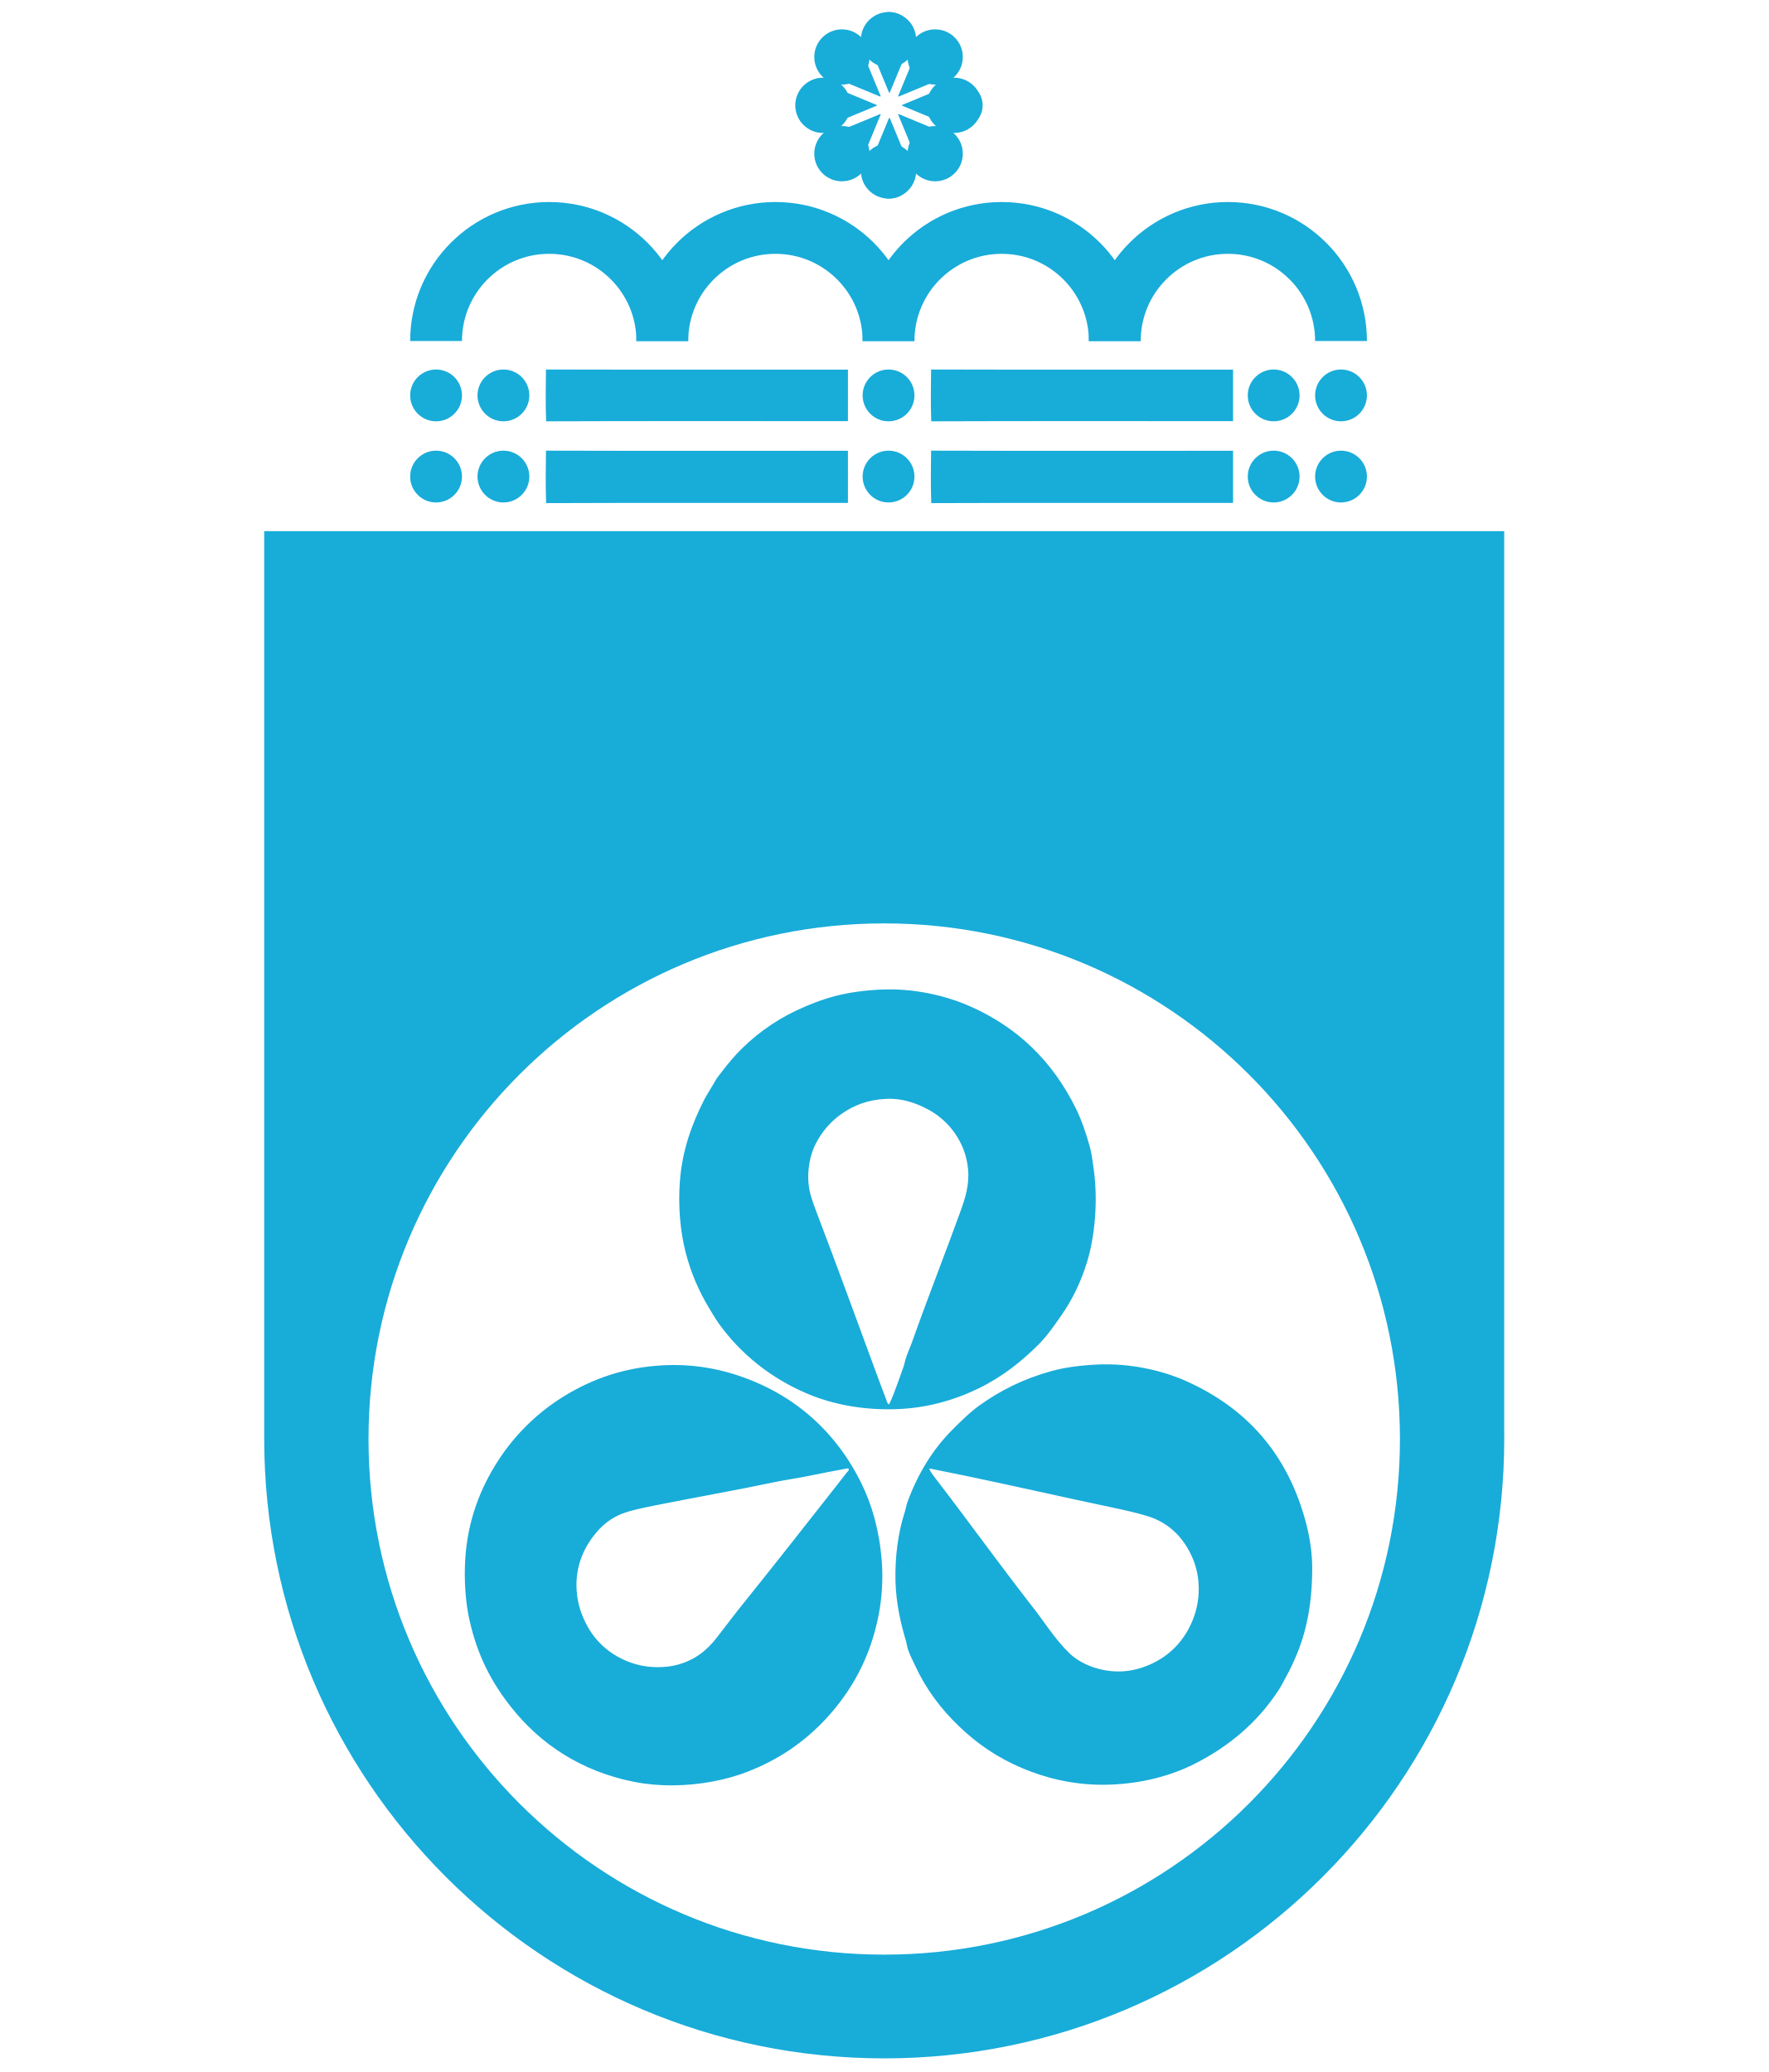
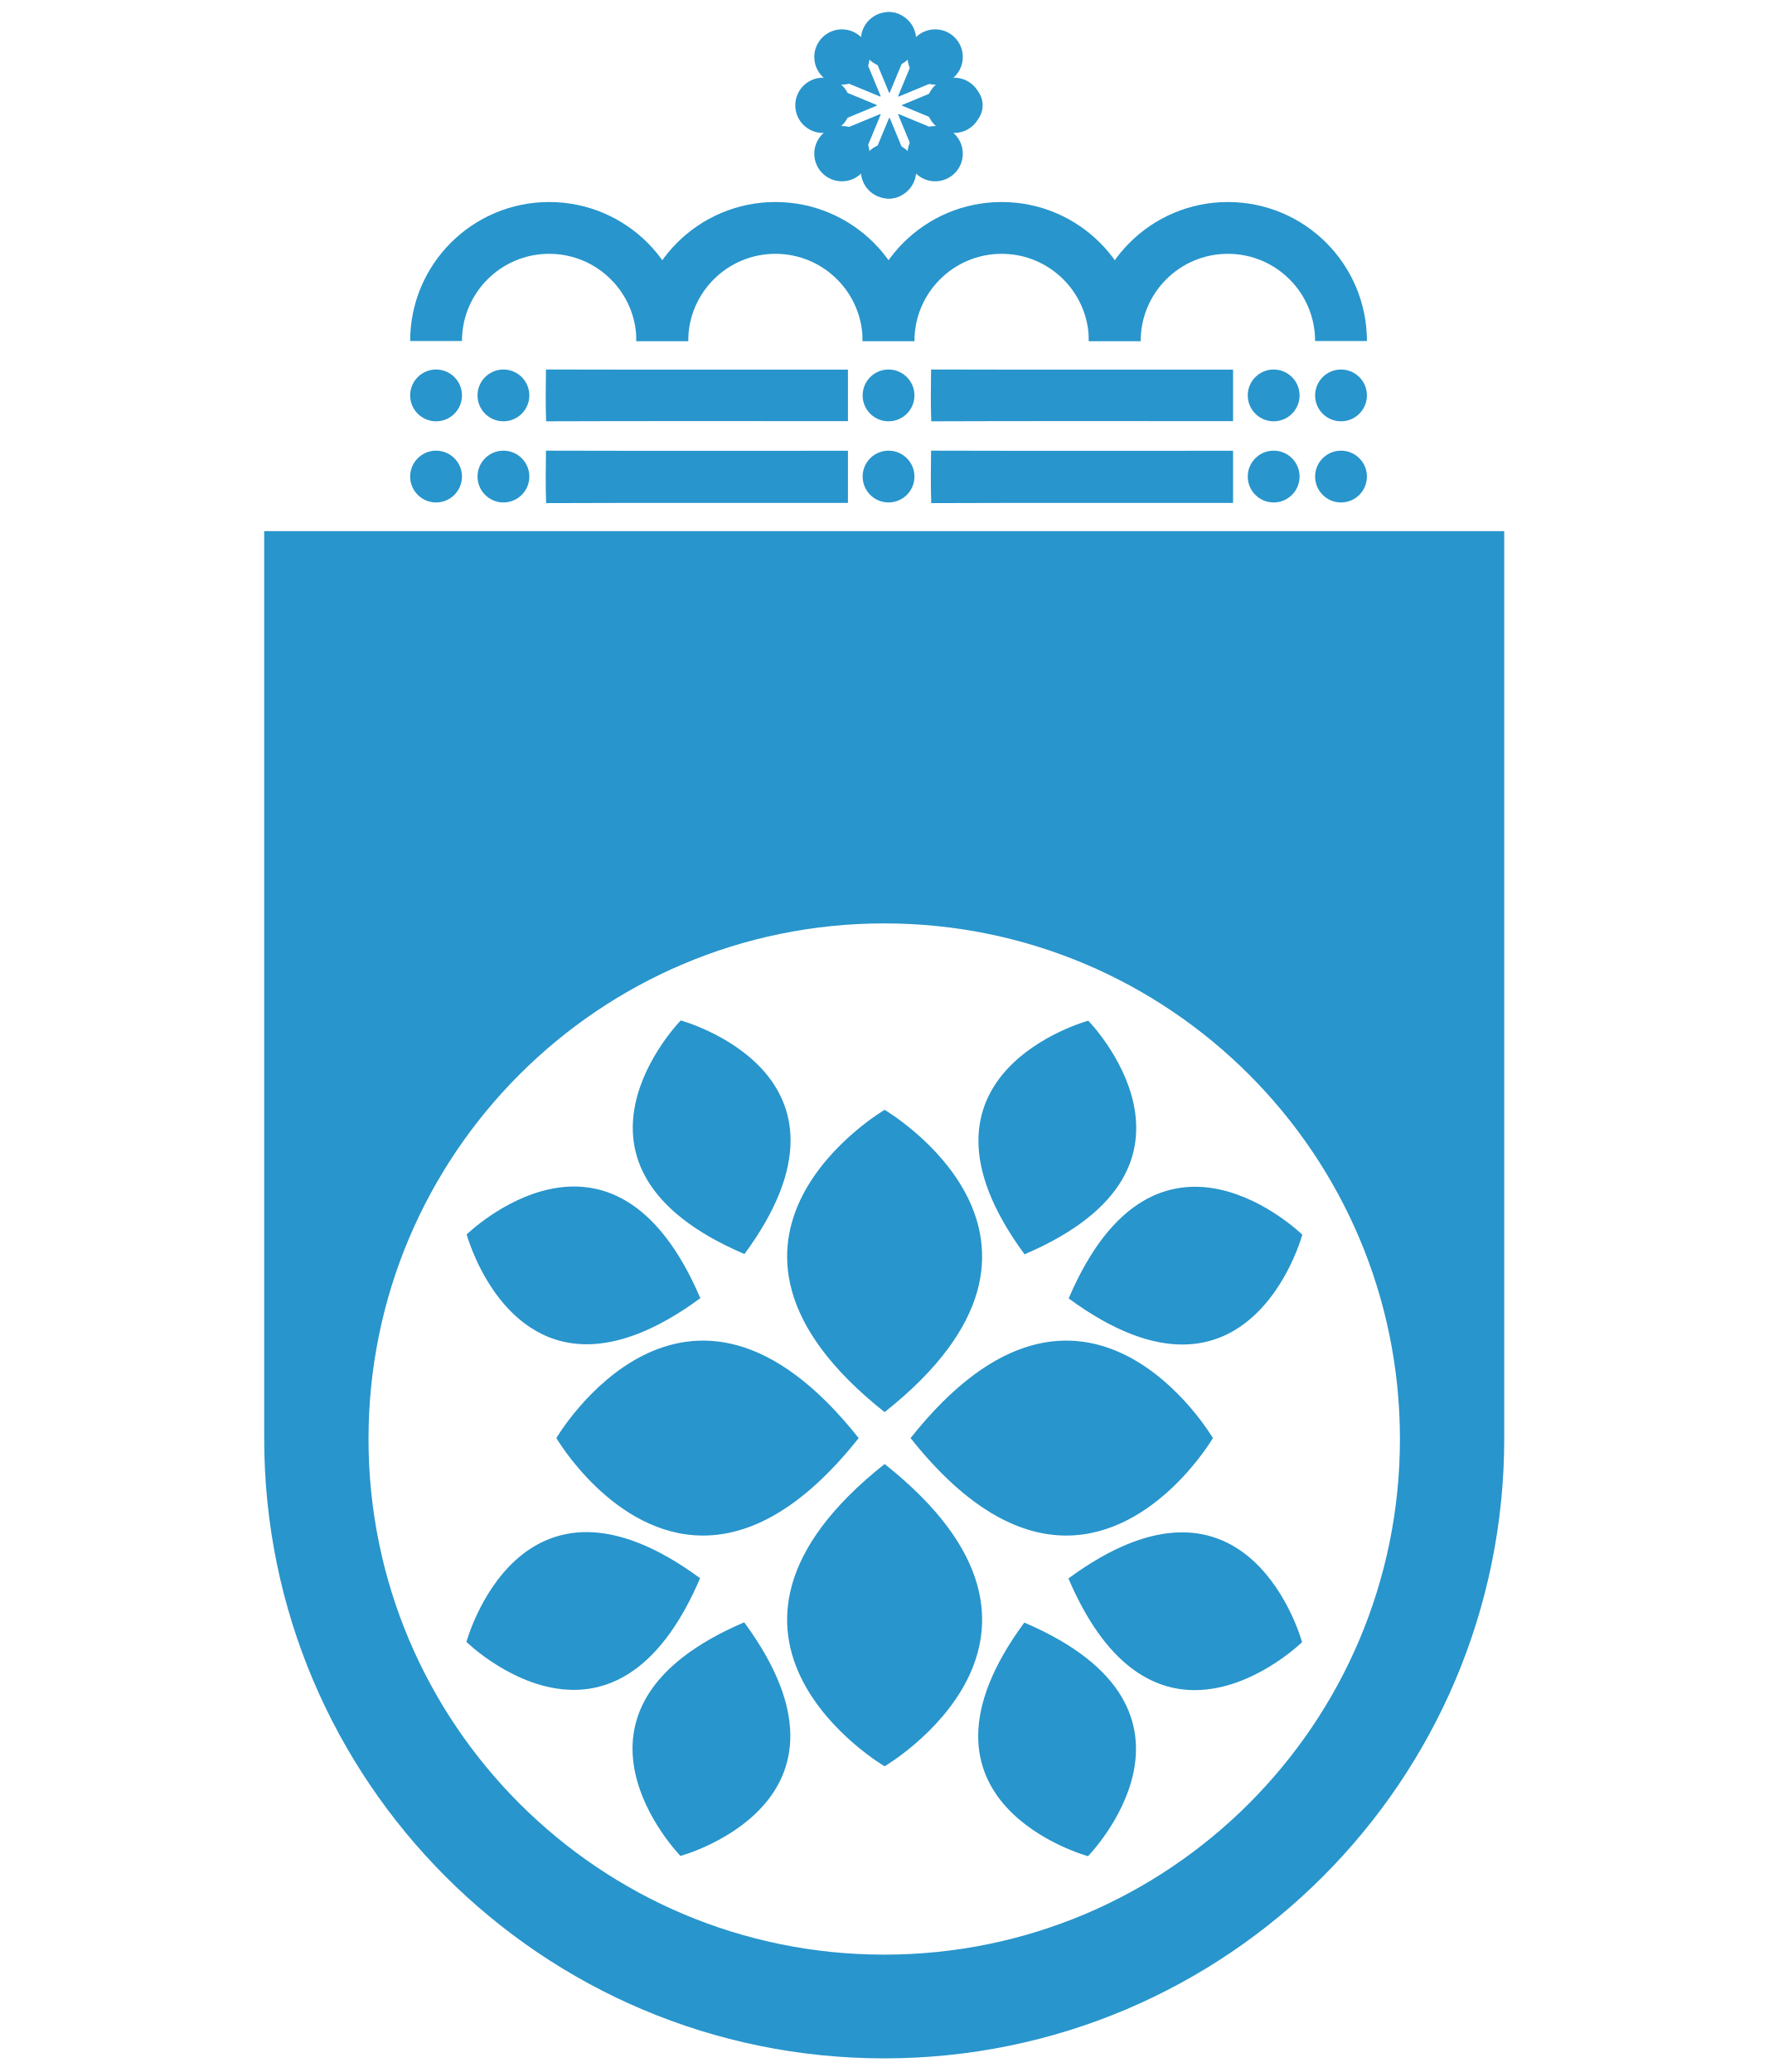
<svg xmlns="http://www.w3.org/2000/svg" width="1024" height="1200" viewBox="0 0 1024 1200">
-   <path id="Okinawa-Ocean-Expo-75" fill="#18acd9" fill-rule="evenodd" stroke="none" d="M 512 1192.105 C 313.722 1192.105 152.982 1031.366 152.982 833.088 C 152.982 832.617 152.996 832.13 152.982 831.66 L 152.982 307.625 L 871.004 307.625 L 871.004 831.66 C 871.004 832.13 871.018 832.603 871.018 833.088 C 871.018 1031.366 710.278 1192.105 512 1192.105 Z M 512 1132.029 C 676.922 1132.029 810.619 998.331 810.619 833.408 C 810.619 668.485 676.922 534.787 512 534.787 C 347.078 534.787 213.381 668.485 213.381 833.408 C 213.381 998.331 347.078 1132.029 512 1132.029 Z M 389.172 1034 C 381.859 1034.023 374.465 1033.398 367.285 1031.982 C 336.606 1025.93 313.12 1010.197 296.311 989.133 C 284.808 974.715 276.381 958.907 271.771 937.928 C 269.456 927.393 268.682 914.726 269.385 903.172 C 270.781 880.085 278.438 861.517 288.219 846.262 C 297.78 831.348 310.913 818.266 326.424 808.719 C 342.325 798.93 361.097 791.792 384.664 790.678 C 399.773 789.962 413.409 792.234 424.99 795.852 C 459.224 806.543 483.859 828.891 498.613 858.732 C 504.88 871.401 509.132 886.143 510.553 903.703 C 511.399 914.178 510.721 925.15 508.828 935.01 C 503.985 960.249 492.89 979.572 478.32 995.367 C 465.844 1008.744 451.371 1018.84 433.084 1026.012 C 420.952 1030.771 405.26 1033.95 389.172 1034 Z M 639.279 1033.65 C 621.077 1033.761 605.065 1029.593 591.877 1024.018 C 577.405 1017.903 565.661 1009.735 555.395 999.873 C 544.982 989.87 536.41 978.664 529.924 964.721 C 528.362 961.361 526.45 957.828 525.414 954.107 C 525.121 953.058 525.059 951.952 524.75 950.924 C 521.656 940.62 518.832 928.741 518.518 915.639 C 518.173 901.395 520.105 887.344 523.822 875.975 C 524.484 873.944 524.723 871.888 525.414 870.004 C 531.512 853.387 540.144 839.355 551.549 827.953 C 556.676 822.825 561.702 817.825 567.6 813.625 C 579.306 805.295 592.46 798.626 608.592 794.125 C 616.697 791.864 625.858 790.727 635.254 790.277 C 654.588 789.358 673.149 793.786 686.463 799.697 C 721.456 815.237 745.456 841.624 756.107 881.547 C 758.328 889.88 759.823 898.967 759.82 908.078 C 759.818 928.548 756.585 944.874 750.402 959.283 C 748.873 962.849 747.301 966.374 745.492 969.631 C 743.643 972.963 742.076 976.253 740.053 979.314 C 728.13 997.371 711.847 1011.407 691.502 1021.633 C 677.947 1028.45 661.334 1032.879 642.949 1033.57 C 641.716 1033.617 640.493 1033.643 639.279 1033.65 Z M 647.744 968.023 C 651.307 968.013 654.959 967.566 658.598 966.584 C 671.567 963.081 681.655 955.108 687.65 944.43 C 690.565 939.237 693.1 932.913 693.887 925.061 C 694.662 917.313 693.52 909.539 690.836 903.039 C 685.925 891.162 677.363 882.057 664.572 878.098 C 658.102 876.096 651.074 874.575 644.01 873.057 C 636.998 871.552 629.893 870.077 622.916 868.545 C 594.908 862.406 566.946 856.158 538.414 850.504 C 538.249 850.558 538.143 850.677 538.148 850.904 C 538.677 852.295 540.367 854.476 541.596 856.078 C 560.222 880.32 578.161 905.239 596.648 929.039 C 604.425 938.706 610.491 949.048 619.334 957.562 C 625.425 963.43 636.105 968.057 647.744 968.023 Z M 380.885 965.539 C 385.065 965.539 389.175 965.031 392.619 964.059 C 402.872 961.168 409.602 955.495 415.172 948.271 C 420.834 940.931 426.211 933.771 432.02 926.65 C 449.718 904.6 467.194 882.317 484.684 860.055 C 486.392 857.834 488.515 855.171 490.256 852.891 C 490.714 852.291 492.262 851.166 491.053 850.369 C 483.723 851.725 476.348 853.095 469.035 854.619 C 461.847 856.119 454.585 857.081 447.41 858.6 C 426.1 863.112 404.605 866.802 383.338 871.07 C 376.163 872.51 369.001 873.804 362.51 875.846 C 356.344 877.785 350.95 881.357 346.855 885.793 C 338.946 894.362 332.18 906.907 334.119 923.6 C 334.976 930.986 337.663 937.567 340.621 942.703 C 346.657 953.192 357 961.162 370.07 964.324 C 373.455 965.143 377.197 965.539 380.885 965.539 Z M 514.186 816.189 C 496.015 816.151 480.038 812.576 466.775 806.861 C 445.975 797.899 428.675 783.925 416.234 766.535 C 414.157 763.636 412.295 760.412 410.396 757.248 C 404.797 747.915 400.115 737.447 397.002 725.277 C 393.894 713.148 392.592 698.689 393.682 684.152 C 395.062 665.773 400.811 650.72 407.479 637.457 C 409.176 634.084 411.231 631.082 413.051 627.906 C 414.011 626.236 414.822 624.75 415.969 623.264 C 419.228 619.034 422.484 614.801 426.186 610.793 C 435.562 600.63 447.782 591.502 461.207 585.189 C 467.823 582.077 475.172 579.11 483.229 576.965 C 491.358 574.801 500.415 573.571 509.895 573.121 C 529.188 572.202 547.567 576.65 561.098 582.537 C 589.347 594.826 609.575 614.853 622.916 641.836 C 626.156 648.39 628.765 655.977 631.008 663.99 C 632.125 667.982 632.624 672.369 633.264 676.859 C 635.902 695.325 634.007 716.031 629.416 730.982 C 625.926 742.347 620.967 752.627 614.689 761.627 C 610.527 767.603 606.448 773.58 601.424 778.607 C 591.415 788.619 580.242 797.509 566.404 804.209 C 552.781 810.804 536.473 815.701 517.85 816.148 C 516.619 816.178 515.397 816.192 514.186 816.189 Z M 514.799 813.363 C 516.805 809.423 518.247 805.144 519.842 800.893 C 521.048 797.666 522.191 794.268 523.289 791.207 C 523.718 790.011 523.853 788.897 524.219 787.625 C 525.23 784.094 526.93 780.591 528.199 777.012 C 537.085 751.897 547.098 726.568 556.057 701.795 C 558.793 694.235 561.355 686.495 560.566 677.387 C 559.813 668.669 556.717 661.73 552.604 655.895 C 548.712 650.374 543.16 645.507 536.82 642.234 C 530.527 638.983 522.673 635.949 513.207 636.396 C 502.187 636.917 494.374 640.22 487.604 644.887 C 481.05 649.407 475.778 655.413 472.082 662.93 C 468.397 670.425 466.688 681.547 469.166 691.184 C 470.243 695.373 471.86 699.6 473.408 703.654 C 484.29 732.132 494.766 760.984 505.246 789.35 C 507.882 796.484 510.563 803.802 513.207 810.709 C 513.551 811.607 513.717 812.965 514.799 813.363 Z" />
+   <g id="Group" />
+   <path id="Okinawa-Ocean-Expo-75" fill="#2895cc" stroke="none" d="M 512 1192.105 C 313.722 1192.105 152.982 1031.366 152.982 833.088 C 152.982 832.617 152.996 832.13 152.982 831.66 L 152.982 307.625 L 871.004 307.625 L 871.004 831.66 C 871.004 832.13 871.018 832.603 871.018 833.088 C 871.018 1031.366 710.278 1192.105 512 1192.105 Z M 512 1132.029 C 676.922 1132.029 810.619 998.33 810.619 833.408 C 810.619 668.485 676.922 534.787 512 534.787 C 347.078 534.787 213.381 668.485 213.381 833.408 C 213.381 998.33 347.078 1132.029 512 1132.029 Z M 630.016 1075 C 630.016 1075 516.166 1044.295 593.107 939.711 C 712.501 990.738 630.016 1075 630.016 1075 Z M 394.021 1074.857 C 394.021 1074.857 311.536 990.595 430.93 939.568 C 507.871 1044.153 394.021 1074.857 394.021 1074.857 Z M 512.232 1022.949 C 512.232 1022.949 385.217 948.562 512.232 847.889 C 639.248 948.57 512.232 1022.949 512.232 1022.949 Z M 692.162 978.83 C 667.627 978.97 640.185 964.529 618.658 914.16 C 723.242 837.219 753.947 951.068 753.947 951.068 C 753.947 951.068 725.784 978.639 692.162 978.83 Z M 331.875 978.688 C 298.253 978.496 270.09 950.926 270.09 950.926 C 270.09 950.926 300.795 837.077 405.379 914.018 C 383.852 964.387 356.41 978.827 331.875 978.688 Z M 407.379 889.316 C 355.334 889.538 322.148 832.865 322.148 832.865 C 322.148 832.865 396.536 705.849 497.209 832.865 C 463.78 875.038 433.249 889.206 407.379 889.316 Z M 617.082 889.316 C 591.212 889.206 560.682 875.038 527.256 832.865 C 627.937 705.849 702.316 832.865 702.316 832.865 C 702.316 832.865 669.127 889.538 617.082 889.316 Z M 512.232 817.834 C 385.217 717.153 512.232 642.773 512.232 642.773 C 512.232 642.773 639.248 717.161 512.232 817.834 Z M 684.883 778.676 C 667.147 778.753 645.355 771.518 618.801 751.982 C 669.828 632.589 754.09 715.074 754.09 715.074 C 754.09 715.074 736.998 778.448 684.883 778.676 Z M 339.439 778.533 C 287.324 778.306 270.232 714.932 270.232 714.932 C 270.232 714.932 354.495 632.447 405.521 751.84 C 378.967 771.376 357.175 778.611 339.439 778.533 Z M 593.252 726.432 C 516.311 621.847 630.158 591.143 630.158 591.143 C 630.158 591.143 712.645 675.405 593.252 726.432 Z M 431.072 726.289 C 311.679 675.262 394.164 591 394.164 591 C 394.164 591 508.013 621.705 431.072 726.289 Z" />
  <g id="Group-copy">
    <path id="svg6-copy-6" fill="#f3852b" stroke="none" visibility="hidden" d="M 316.515 308 C 315.671 302.338 316.063 296.662 316.304 291 C 448.862 291.096 581.42 291.022 713.977 291.037 C 714.008 296.677 714.008 302.309 713.977 307.941 C 581.48 307.978 448.983 307.867 316.515 308 Z" />
-     <path id="svg6-copy-2" fill="#18acd9" stroke="none" d="M 316.227 291.38 C 315.855 281.262 316.028 271.118 316.134 261 C 374.419 261.172 432.705 261.04 490.99 261.066 C 491.003 271.144 491.003 281.209 490.99 291.274 C 432.731 291.34 374.472 291.142 316.227 291.38 Z" />
-     <path id="svg6-copy-4" fill="#18acd9" stroke="none" d="M 539.227 291.38 C 538.855 281.262 539.028 271.118 539.134 261 C 597.419 261.172 655.705 261.04 713.99 261.066 C 714.003 271.144 714.003 281.209 713.99 291.274 C 655.731 291.34 597.472 291.142 539.227 291.38 Z" />
-     <path id="svg6-copy-3" fill="#18acd9" stroke="none" d="M 316.227 244 C 315.855 234.009 316.028 223.991 316.134 214 C 374.419 214.17 432.705 214.039 490.99 214.065 C 491.003 224.017 491.003 233.956 490.99 243.895 C 432.731 243.961 374.472 243.765 316.227 244 Z" />
-     <path id="svg6-copy-5" fill="#18acd9" stroke="none" d="M 539.227 244 C 538.855 234.009 539.028 223.991 539.134 214 C 597.419 214.17 655.705 214.039 713.99 214.065 C 714.003 224.017 714.003 233.956 713.99 243.895 C 655.731 243.961 597.472 243.765 539.227 244 Z" />
-     <g id="Group">
-       <path id="Shape-copy-12" fill="#18acd9" fill-rule="evenodd" stroke="none" d="M 267.5 229 C 267.5 220.716 260.784 214 252.5 214 C 244.216 214 237.5 220.716 237.5 229 C 237.5 237.284 244.216 244 252.5 244 C 260.784 244 267.5 237.284 267.5 229 Z" />
-       <path id="Shape-copy-15" fill="#18acd9" fill-rule="evenodd" stroke="none" d="M 306.5 229 C 306.5 220.716 299.784 214 291.5 214 C 283.216 214 276.5 220.716 276.5 229 C 276.5 237.284 283.216 244 291.5 244 C 299.784 244 306.5 237.284 306.5 229 Z" />
-       <path id="Shape-copy-17" fill="#18acd9" fill-rule="evenodd" stroke="none" d="M 267.5 276 C 267.5 267.716 260.784 261 252.5 261 C 244.216 261 237.5 267.716 237.5 276 C 237.5 284.284 244.216 291 252.5 291 C 260.784 291 267.5 284.284 267.5 276 Z" />
-       <path id="Shape-copy-16" fill="#18acd9" fill-rule="evenodd" stroke="none" d="M 306.5 276 C 306.5 267.716 299.784 261 291.5 261 C 283.216 261 276.5 267.716 276.5 276 C 276.5 284.284 283.216 291 291.5 291 C 299.784 291 306.5 284.284 306.5 276 Z" />
-       <path id="Shape-copy-19" fill="#18acd9" fill-rule="evenodd" stroke="none" d="M 752.5 276 C 752.5 267.716 745.784 261 737.5 261 C 729.216 261 722.5 267.716 722.5 276 C 722.5 284.284 729.216 291 737.5 291 C 745.784 291 752.5 284.284 752.5 276 Z" />
-       <path id="Shape-copy-18" fill="#18acd9" fill-rule="evenodd" stroke="none" d="M 791.5 276 C 791.5 267.716 784.784 261 776.5 261 C 768.216 261 761.5 267.716 761.5 276 C 761.5 284.284 768.216 291 776.5 291 C 784.784 291 791.5 284.284 791.5 276 Z" />
-       <path id="Shape-copy-13" fill="#18acd9" fill-rule="evenodd" stroke="none" d="M 791.5 229 C 791.5 220.716 784.784 214 776.5 214 C 768.216 214 761.5 220.716 761.5 229 C 761.5 237.284 768.216 244 776.5 244 C 784.784 244 791.5 237.284 791.5 229 Z" />
-       <path id="Shape-copy-14" fill="#18acd9" fill-rule="evenodd" stroke="none" d="M 752.5 229 C 752.5 220.716 745.784 214 737.5 214 C 729.216 214 722.5 220.716 722.5 229 C 722.5 237.284 729.216 244 737.5 244 C 745.784 244 752.5 237.284 752.5 229 Z" />
-       <path id="Shape-copy-20" fill="#18acd9" fill-rule="evenodd" stroke="none" d="M 529.5 229 C 529.5 220.716 522.784 214 514.5 214 C 506.216 214 499.5 220.716 499.5 229 C 499.5 237.284 506.216 244 514.5 244 C 522.784 244 529.5 237.284 529.5 229 Z" />
-       <path id="Shape-copy-21" fill="#18acd9" fill-rule="evenodd" stroke="none" d="M 529.5 276 C 529.5 267.716 522.784 261 514.5 261 C 506.216 261 499.5 267.716 499.5 276 C 499.5 284.284 506.216 291 514.5 291 C 522.784 291 529.5 284.284 529.5 276 Z" />
+     <path id="svg6-copy-2" fill="#2895cc" stroke="none" d="M 316.227 291.38 C 315.855 281.262 316.028 271.118 316.134 261 C 374.419 261.172 432.705 261.04 490.99 261.066 C 491.003 271.144 491.003 281.209 490.99 291.274 C 432.731 291.34 374.472 291.142 316.227 291.38 Z" />
+     <path id="svg6-copy-4" fill="#2895cc" stroke="none" d="M 539.227 291.38 C 538.855 281.262 539.028 271.118 539.134 261 C 597.419 261.172 655.705 261.04 713.99 261.066 C 714.003 271.144 714.003 281.209 713.99 291.274 C 655.731 291.34 597.472 291.142 539.227 291.38 Z" />
+     <path id="svg6-copy-3" fill="#2895cc" stroke="none" d="M 316.227 244 C 315.855 234.009 316.028 223.991 316.134 214 C 374.419 214.17 432.705 214.039 490.99 214.065 C 491.003 224.017 491.003 233.956 490.99 243.895 C 432.731 243.961 374.472 243.765 316.227 244 Z" />
+     <path id="svg6-copy-5" fill="#2895cc" stroke="none" d="M 539.227 244 C 538.855 234.009 539.028 223.991 539.134 214 C 597.419 214.17 655.705 214.039 713.99 214.065 C 714.003 224.017 714.003 233.956 713.99 243.895 C 655.731 243.961 597.472 243.765 539.227 244 Z" />
+     <g id="g1">
+       <path id="Shape-copy-12" fill="#2895cc" fill-rule="evenodd" stroke="none" d="M 267.5 229 C 267.5 220.716 260.784 214 252.5 214 C 244.216 214 237.5 220.716 237.5 229 C 237.5 237.284 244.216 244 252.5 244 C 260.784 244 267.5 237.284 267.5 229 Z" />
+       <path id="Shape-copy-15" fill="#2895cc" fill-rule="evenodd" stroke="none" d="M 306.5 229 C 306.5 220.716 299.784 214 291.5 214 C 283.216 214 276.5 220.716 276.5 229 C 276.5 237.284 283.216 244 291.5 244 C 299.784 244 306.5 237.284 306.5 229 Z" />
+       <path id="Shape-copy-17" fill="#2895cc" fill-rule="evenodd" stroke="none" d="M 267.5 276 C 267.5 267.716 260.784 261 252.5 261 C 244.216 261 237.5 267.716 237.5 276 C 237.5 284.284 244.216 291 252.5 291 C 260.784 291 267.5 284.284 267.5 276 Z" />
+       <path id="Shape-copy-16" fill="#2895cc" fill-rule="evenodd" stroke="none" d="M 306.5 276 C 306.5 267.716 299.784 261 291.5 261 C 283.216 261 276.5 267.716 276.5 276 C 276.5 284.284 283.216 291 291.5 291 C 299.784 291 306.5 284.284 306.5 276 Z" />
+       <path id="Shape-copy-19" fill="#2895cc" fill-rule="evenodd" stroke="none" d="M 752.5 276 C 752.5 267.716 745.784 261 737.5 261 C 729.216 261 722.5 267.716 722.5 276 C 722.5 284.284 729.216 291 737.5 291 C 745.784 291 752.5 284.284 752.5 276 Z" />
+       <path id="Shape-copy-18" fill="#2895cc" fill-rule="evenodd" stroke="none" d="M 791.5 276 C 791.5 267.716 784.784 261 776.5 261 C 768.216 261 761.5 267.716 761.5 276 C 761.5 284.284 768.216 291 776.5 291 C 784.784 291 791.5 284.284 791.5 276 Z" />
+       <path id="Shape-copy-13" fill="#2895cc" fill-rule="evenodd" stroke="none" d="M 791.5 229 C 791.5 220.716 784.784 214 776.5 214 C 768.216 214 761.5 220.716 761.5 229 C 761.5 237.284 768.216 244 776.5 244 C 784.784 244 791.5 237.284 791.5 229 Z" />
+       <path id="Shape-copy-14" fill="#2895cc" fill-rule="evenodd" stroke="none" d="M 752.5 229 C 752.5 220.716 745.784 214 737.5 214 C 729.216 214 722.5 220.716 722.5 229 C 722.5 237.284 729.216 244 737.5 244 C 745.784 244 752.5 237.284 752.5 229 Z" />
+       <path id="Shape-copy-20" fill="#2895cc" fill-rule="evenodd" stroke="none" d="M 529.5 229 C 529.5 220.716 522.784 214 514.5 214 C 506.216 214 499.5 220.716 499.5 229 C 499.5 237.284 506.216 244 514.5 244 C 522.784 244 529.5 237.284 529.5 229 Z" />
+       <path id="Shape-copy-21" fill="#2895cc" fill-rule="evenodd" stroke="none" d="M 529.5 276 C 529.5 267.716 522.784 261 514.5 261 C 506.216 261 499.5 267.716 499.5 276 C 499.5 284.284 506.216 291 514.5 291 C 522.784 291 529.5 284.284 529.5 276 Z" />
    </g>
-     <g id="g1">
-       <path id="Path-copy-4" fill="#18acd9" stroke="none" d="M 515 7 C 505.701 7 499.384 16.448 502.943 25.04 L 514.755 53.558 C 514.844 53.774 515.155 53.774 515.245 53.558 L 527.057 25.04 C 530.615 16.448 524.299 7 515 7 Z M 485.502 18.998 C 482.392 19.118 479.286 20.354 476.82 22.821 C 470.245 29.395 472.456 40.541 481.047 44.1 L 509.566 55.913 C 509.785 56.001 509.992 55.783 509.904 55.566 L 498.1 27.048 C 495.875 21.679 490.686 18.798 485.502 18.998 Z M 544.497 18.998 C 539.313 18.798 534.125 21.679 531.9 27.048 L 520.088 55.566 C 519.999 55.785 520.218 55.993 520.434 55.904 L 548.952 44.1 C 557.544 40.541 559.76 29.389 553.18 22.812 C 550.714 20.347 547.608 19.118 544.497 18.998 Z M 474.187 47.939 C 467.24 47.859 461 53.445 461 61 C 461 70.299 470.448 76.616 479.039 73.057 L 507.558 61.245 C 507.774 61.156 507.774 60.845 507.558 60.755 L 479.039 48.943 C 477.428 48.275 475.791 47.958 474.187 47.939 Z M 555.812 47.939 C 554.209 47.958 552.571 48.275 550.96 48.943 L 522.442 60.755 C 522.226 60.845 522.226 61.156 522.442 61.245 L 550.96 73.057 C 559.552 76.616 569 70.299 569 61 C 569 53.445 562.76 47.859 555.812 47.939 Z M 520.434 66.088 C 520.215 65.999 520.007 66.218 520.096 66.434 L 531.9 94.952 C 535.459 103.544 546.611 105.76 553.188 99.181 C 559.762 92.606 557.544 81.459 548.952 77.901 L 520.434 66.088 Z M 509.566 66.097 L 481.047 77.901 C 472.456 81.459 470.243 92.603 476.82 99.181 C 483.395 105.755 494.541 103.544 498.1 94.952 L 509.912 66.434 C 510.001 66.215 509.782 66.008 509.566 66.097 Z M 515 68.282 C 514.9 68.282 514.8 68.334 514.755 68.442 L 502.943 96.96 C 499.384 105.552 505.701 115 515 115 C 524.299 115 530.615 105.552 527.057 96.96 L 515.245 68.442 C 515.2 68.334 515.1 68.282 515 68.282 Z" />
-       <g id="g2">
-         <path id="Shape" fill="#18acd9" fill-rule="evenodd" stroke="none" d="M 568.5 61 C 568.5 52.163 561.337 45 552.5 45 C 543.663 45 536.5 52.163 536.5 61 C 536.5 69.837 543.663 77 552.5 77 C 561.337 77 568.5 69.837 568.5 61 Z" />
-         <path id="Shape-copy" fill="#18acd9" fill-rule="evenodd" stroke="none" d="M 557.5 89 C 557.5 80.163 550.337 73 541.5 73 C 532.663 73 525.5 80.163 525.5 89 C 525.5 97.837 532.663 105 541.5 105 C 550.337 105 557.5 97.837 557.5 89 Z" />
-         <path id="Shape-copy-2" fill="#18acd9" fill-rule="evenodd" stroke="none" d="M 530.5 99 C 530.5 90.163 523.337 83 514.5 83 C 505.663 83 498.5 90.163 498.5 99 C 498.5 107.837 505.663 115 514.5 115 C 523.337 115 530.5 107.837 530.5 99 Z" />
-         <path id="Shape-copy-3" fill="#18acd9" fill-rule="evenodd" stroke="none" d="M 492.5 61 C 492.5 52.163 485.337 45 476.5 45 C 467.663 45 460.5 52.163 460.5 61 C 460.5 69.837 467.663 77 476.5 77 C 485.337 77 492.5 69.837 492.5 61 Z" />
-         <path id="Shape-copy-4" fill="#18acd9" fill-rule="evenodd" stroke="none" d="M 503.5 89 C 503.5 80.163 496.337 73 487.5 73 C 478.663 73 471.5 80.163 471.5 89 C 471.5 97.837 478.663 105 487.5 105 C 496.337 105 503.5 97.837 503.5 89 Z" />
-         <path id="Shape-copy-7" fill="#18acd9" fill-rule="evenodd" stroke="none" d="M 557.5 33 C 557.5 41.837 550.337 49 541.5 49 C 532.663 49 525.5 41.837 525.5 33 C 525.5 24.163 532.663 17 541.5 17 C 550.337 17 557.5 24.163 557.5 33 Z" />
-         <path id="Shape-copy-6" fill="#18acd9" fill-rule="evenodd" stroke="none" d="M 530.5 23 C 530.5 31.837 523.337 39 514.5 39 C 505.663 39 498.5 31.837 498.5 23 C 498.5 14.163 505.663 7 514.5 7 C 523.337 7 530.5 14.163 530.5 23 Z" />
-         <path id="Shape-copy-5" fill="#18acd9" fill-rule="evenodd" stroke="none" d="M 503.5 33 C 503.5 41.837 496.337 49 487.5 49 C 478.663 49 471.5 41.837 471.5 33 C 471.5 24.163 478.663 17 487.5 17 C 496.337 17 503.5 24.163 503.5 33 Z" />
+     <g id="g2">
+       <path id="Path-copy-4" fill="#2895cc" stroke="none" d="M 515 7 C 505.701 7 499.384 16.448 502.943 25.04 L 514.755 53.558 C 514.844 53.774 515.155 53.774 515.245 53.558 L 527.057 25.04 C 530.615 16.448 524.299 7 515 7 Z M 485.502 18.998 C 482.392 19.118 479.286 20.354 476.82 22.821 C 470.245 29.395 472.456 40.541 481.047 44.1 L 509.566 55.913 C 509.785 56.001 509.992 55.783 509.904 55.566 L 498.1 27.048 C 495.875 21.679 490.686 18.798 485.502 18.998 Z M 544.497 18.998 C 539.313 18.798 534.125 21.679 531.9 27.048 L 520.088 55.566 C 519.999 55.785 520.218 55.993 520.434 55.904 L 548.952 44.1 C 557.544 40.541 559.76 29.389 553.18 22.812 C 550.714 20.347 547.608 19.118 544.497 18.998 Z M 474.187 47.939 C 467.24 47.859 461 53.445 461 61 C 461 70.299 470.448 76.616 479.039 73.057 L 507.558 61.245 C 507.774 61.156 507.774 60.845 507.558 60.755 L 479.039 48.943 C 477.428 48.275 475.791 47.958 474.187 47.939 Z M 555.812 47.939 C 554.209 47.958 552.571 48.275 550.96 48.943 L 522.442 60.755 C 522.226 60.845 522.226 61.156 522.442 61.245 L 550.96 73.057 C 559.552 76.616 569 70.299 569 61 C 569 53.445 562.76 47.859 555.812 47.939 Z M 520.434 66.088 C 520.215 65.999 520.007 66.218 520.096 66.434 L 531.9 94.952 C 535.459 103.544 546.611 105.76 553.188 99.181 C 559.762 92.606 557.544 81.459 548.952 77.901 L 520.434 66.088 Z M 509.566 66.097 L 481.047 77.901 C 472.456 81.459 470.243 92.603 476.82 99.181 C 483.395 105.755 494.541 103.544 498.1 94.952 L 509.912 66.434 C 510.001 66.215 509.782 66.008 509.566 66.097 Z M 515 68.282 C 514.9 68.282 514.8 68.334 514.755 68.442 L 502.943 96.96 C 499.384 105.552 505.701 115 515 115 C 524.299 115 530.615 105.552 527.057 96.96 L 515.245 68.442 C 515.2 68.334 515.1 68.282 515 68.282 Z" />
+       <g id="g3">
+         <path id="Shape" fill="#2895cc" fill-rule="evenodd" stroke="none" d="M 568.5 61 C 568.5 52.163 561.337 45 552.5 45 C 543.663 45 536.5 52.163 536.5 61 C 536.5 69.837 543.663 77 552.5 77 C 561.337 77 568.5 69.837 568.5 61 Z" />
+         <path id="Shape-copy" fill="#2895cc" fill-rule="evenodd" stroke="none" d="M 557.5 89 C 557.5 80.163 550.337 73 541.5 73 C 532.663 73 525.5 80.163 525.5 89 C 525.5 97.837 532.663 105 541.5 105 C 550.337 105 557.5 97.837 557.5 89 Z" />
+         <path id="Shape-copy-2" fill="#2895cc" fill-rule="evenodd" stroke="none" d="M 530.5 99 C 530.5 90.163 523.337 83 514.5 83 C 505.663 83 498.5 90.163 498.5 99 C 498.5 107.837 505.663 115 514.5 115 C 523.337 115 530.5 107.837 530.5 99 Z" />
+         <path id="Shape-copy-3" fill="#2895cc" fill-rule="evenodd" stroke="none" d="M 492.5 61 C 492.5 52.163 485.337 45 476.5 45 C 467.663 45 460.5 52.163 460.5 61 C 460.5 69.837 467.663 77 476.5 77 C 485.337 77 492.5 69.837 492.5 61 Z" />
+         <path id="Shape-copy-4" fill="#2895cc" fill-rule="evenodd" stroke="none" d="M 503.5 89 C 503.5 80.163 496.337 73 487.5 73 C 478.663 73 471.5 80.163 471.5 89 C 471.5 97.837 478.663 105 487.5 105 C 496.337 105 503.5 97.837 503.5 89 Z" />
+         <path id="Shape-copy-7" fill="#2895cc" fill-rule="evenodd" stroke="none" d="M 557.5 33 C 557.5 41.837 550.337 49 541.5 49 C 532.663 49 525.5 41.837 525.5 33 C 525.5 24.163 532.663 17 541.5 17 C 550.337 17 557.5 24.163 557.5 33 Z" />
+         <path id="Shape-copy-6" fill="#2895cc" fill-rule="evenodd" stroke="none" d="M 530.5 23 C 530.5 31.837 523.337 39 514.5 39 C 505.663 39 498.5 31.837 498.5 23 C 498.5 14.163 505.663 7 514.5 7 C 523.337 7 530.5 14.163 530.5 23 Z" />
+         <path id="Shape-copy-5" fill="#2895cc" fill-rule="evenodd" stroke="none" d="M 503.5 33 C 503.5 41.837 496.337 49 487.5 49 C 478.663 49 471.5 41.837 471.5 33 C 471.5 24.163 478.663 17 487.5 17 C 496.337 17 503.5 24.163 503.5 33 Z" />
      </g>
    </g>
-     <g id="g3">
-       <path id="Path" fill="none" stroke="#18acd9" stroke-width="30" d="M 383.5 197.5 C 383.5 161.325 354.175 132 318 132 C 281.825 132 252.5 161.325 252.5 197.5 M 383.5 197.5" />
-       <path id="Path-copy" fill="none" stroke="#18acd9" stroke-width="30" d="M 514.5 197.5 C 514.5 161.325 485.175 132 449 132 C 412.825 132 383.5 161.325 383.5 197.5 M 514.5 197.5" />
-       <path id="Path-copy-2" fill="none" stroke="#18acd9" stroke-width="30" d="M 645.5 197.5 C 645.5 161.325 616.175 132 580 132 C 543.825 132 514.5 161.325 514.5 197.5 M 645.5 197.5" />
-       <path id="Path-copy-3" fill="none" stroke="#18acd9" stroke-width="30" d="M 776.5 197.5 C 776.5 161.325 747.175 132 711 132 C 674.825 132 645.5 161.325 645.5 197.5 M 776.5 197.5" />
+     <g id="g4">
+       <path id="Path" fill="none" stroke="#2895cc" stroke-width="30" d="M 383.5 197.5 C 383.5 161.325 354.175 132 318 132 C 281.825 132 252.5 161.325 252.5 197.5 M 383.5 197.5" />
+       <path id="Path-copy" fill="none" stroke="#2895cc" stroke-width="30" d="M 514.5 197.5 C 514.5 161.325 485.175 132 449 132 C 412.825 132 383.5 161.325 383.5 197.5 M 514.5 197.5" />
+       <path id="Path-copy-2" fill="none" stroke="#2895cc" stroke-width="30" d="M 645.5 197.5 C 645.5 161.325 616.175 132 580 132 C 543.825 132 514.5 161.325 514.5 197.5 M 645.5 197.5" />
+       <path id="Path-copy-3" fill="none" stroke="#2895cc" stroke-width="30" d="M 776.5 197.5 C 776.5 161.325 747.175 132 711 132 C 674.825 132 645.5 161.325 645.5 197.5 M 776.5 197.5" />
    </g>
  </g>
  <path id="path1" fill="#18acd9" stroke="none" visibility="hidden" d="M 486.914 1085 C 486.743 1084.914 486.658 1084.915 486.487 1084.915 C 466.647 1082.691 447.578 1078.159 429.449 1071.66 C 429.363 1071.574 429.364 1071.575 429.278 1071.575 L 485.204 834.27 L 485.631 834.27 L 505.9 834.27 L 486.914 1085 Z M 485.204 834.27 L 463.74 834.27 L 491.875 765.601 C 488.796 764.403 485.889 762.95 483.153 761.325 L 438.855 834.27 L 408.755 834.27 L 475.199 755.766 C 472.548 753.628 470.154 751.233 467.93 748.668 L 368.903 834.27 L 312.378 834.27 L 264.404 864.028 L 264.404 863.773 C 263.292 854.109 262.694 844.275 262.694 834.27 L 311.865 834.27 L 462.287 740.801 C 460.662 738.236 459.208 735.414 458.011 732.592 L 263.549 814.515 L 263.549 814.259 C 264.746 798.695 267.397 783.473 271.331 768.764 C 271.331 768.593 271.416 768.509 271.416 768.423 L 454.676 722.928 C 453.906 719.935 453.392 716.943 453.136 713.779 L 286.04 728.059 C 286.126 727.888 286.125 727.802 286.211 727.717 C 291.769 715.83 298.268 704.371 305.537 693.511 C 305.537 693.425 305.623 693.341 305.709 693.255 L 452.965 703.432 C 453.222 700.353 453.649 697.274 454.333 694.281 L 327.771 664.95 L 328.028 664.693 C 335.297 656.74 343.078 649.214 351.287 642.201 L 351.544 641.946 L 457.411 684.703 C 458.523 681.796 459.977 679.058 461.517 676.407 L 374.889 624.33 C 375.06 624.33 375.146 624.244 375.232 624.158 C 382.586 619.284 390.198 614.752 398.065 610.648 C 398.151 610.562 398.32 610.561 398.406 610.476 L 467.418 668.198 C 469.384 665.889 471.608 663.667 473.916 661.614 L 420.555 600.214 C 420.64 600.128 420.811 600.129 420.897 600.043 C 427.824 597.307 434.922 594.74 442.105 592.603 C 442.191 592.603 442.361 592.517 442.446 592.517 L 482.04 655.543 C 484.691 653.918 487.428 652.465 490.25 651.267 L 462.97 587.386 C 463.055 587.386 463.227 587.301 463.312 587.301 C 469.897 585.933 476.482 584.821 483.238 583.966 C 483.323 583.88 483.495 583.881 483.58 583.881 L 499.828 648.017 C 503.163 647.247 506.584 646.649 510.09 646.392 L 504.274 582.256 L 504.617 582.256 C 508.379 582.085 512.228 582 516.076 582 C 518.898 582 521.634 581.999 524.37 582.256 L 520.18 646.392 C 520.436 646.392 520.693 646.477 520.95 646.477 L 521.377 646.477 C 524.199 646.734 526.935 647.163 529.672 647.847 L 545.834 583.795 C 545.92 583.881 546.091 583.881 546.177 583.881 C 552.933 584.736 559.518 585.848 566.103 587.216 C 566.188 587.216 566.358 587.301 566.443 587.301 L 539.25 651.01 C 539.422 651.096 539.507 651.095 539.593 651.18 C 539.764 651.266 539.849 651.267 540.02 651.353 L 539.934 651.608 C 542.585 652.805 545.065 654.175 547.46 655.628 L 587.054 592.689 C 587.139 592.689 587.309 592.775 587.395 592.775 C 594.578 594.912 601.676 597.392 608.603 600.214 C 608.688 600.299 608.86 600.3 608.945 600.386 L 555.498 661.7 C 557.807 663.752 560.03 665.889 561.997 668.284 L 631.094 610.648 C 631.18 610.733 631.349 610.732 631.435 610.818 C 639.302 614.923 646.914 619.456 654.268 624.33 C 654.44 624.33 654.525 624.415 654.611 624.5 L 567.983 676.58 C 569.523 679.231 570.891 681.966 572.089 684.874 L 677.956 642.116 L 678.213 642.373 C 686.422 649.3 694.203 656.824 701.472 664.863 L 701.729 665.12 L 575.167 694.453 C 575.851 697.446 576.278 700.438 576.535 703.602 L 723.791 693.255 C 723.791 693.341 723.878 693.425 723.963 693.511 C 731.232 704.285 737.731 715.745 743.289 727.717 C 743.375 727.888 743.374 727.974 743.46 728.059 L 576.364 713.779 C 576.108 716.857 575.594 719.935 574.824 722.928 L 758.169 768.423 C 758.169 768.594 758.255 768.678 758.255 768.764 C 762.258 783.654 764.863 798.885 766.036 814.259 L 766.036 814.515 L 571.574 732.592 C 570.377 735.414 568.923 738.15 567.298 740.801 L 717.635 834.27 L 766.806 834.27 C 766.806 844.275 766.208 854.109 765.096 863.773 L 765.096 864.028 L 717.122 834.27 L 660.597 834.27 L 561.74 748.668 C 559.517 751.233 557.037 753.628 554.471 755.766 L 620.918 834.27 L 621.173 834.27 L 660.597 834.27 L 753.722 914.74 C 753.722 914.825 753.637 914.91 753.637 914.995 C 747.821 932.355 740.125 948.774 730.89 964.166 C 730.89 964.252 730.805 964.253 730.805 964.338 L 620.745 834.27 L 590.815 834.27 L 546.519 761.325 C 543.697 762.95 540.789 764.403 537.796 765.601 L 565.931 834.27 L 590.56 834.27 L 696.684 1008.891 C 683.429 1022.659 668.635 1034.974 652.558 1045.493 C 652.473 1045.493 652.472 1045.578 652.386 1045.578 L 565.76 834.27 L 544.467 834.27 L 528.903 768.423 C 525.91 769.107 522.916 769.535 519.837 769.791 L 521.035 787.492 L 524.541 834.27 L 525.311 834.27 L 544.296 834.27 L 600.309 1071.488 C 600.223 1071.573 600.222 1071.575 600.137 1071.575 C 582.264 1077.988 563.451 1082.519 543.954 1084.743 L 543.954 1084.83 C 543.783 1084.915 543.697 1084.915 543.526 1084.915 L 543.526 1084.83 C 543.355 1084.915 543.27 1084.915 543.099 1084.915 L 524.456 834.27 L 505.985 834.27 L 509.49 787.492 L 510.688 769.876 C 507.267 769.62 504.018 769.193 500.769 768.423 L 485.204 834.27 Z M 368.903 834.27 L 369.418 834.27 L 408.755 834.27 L 298.695 964.338 C 298.695 964.253 298.61 964.252 298.61 964.166 C 289.375 948.774 281.679 932.269 275.863 914.995 C 275.863 914.91 275.778 914.825 275.778 914.74 L 368.903 834.27 Z M 438.855 834.27 L 463.74 834.27 L 377.114 1045.578 C 377.028 1045.578 377.027 1045.493 376.942 1045.493 C 360.865 1034.974 346.071 1022.659 332.816 1008.891 L 438.855 834.27 Z" />
</svg>
